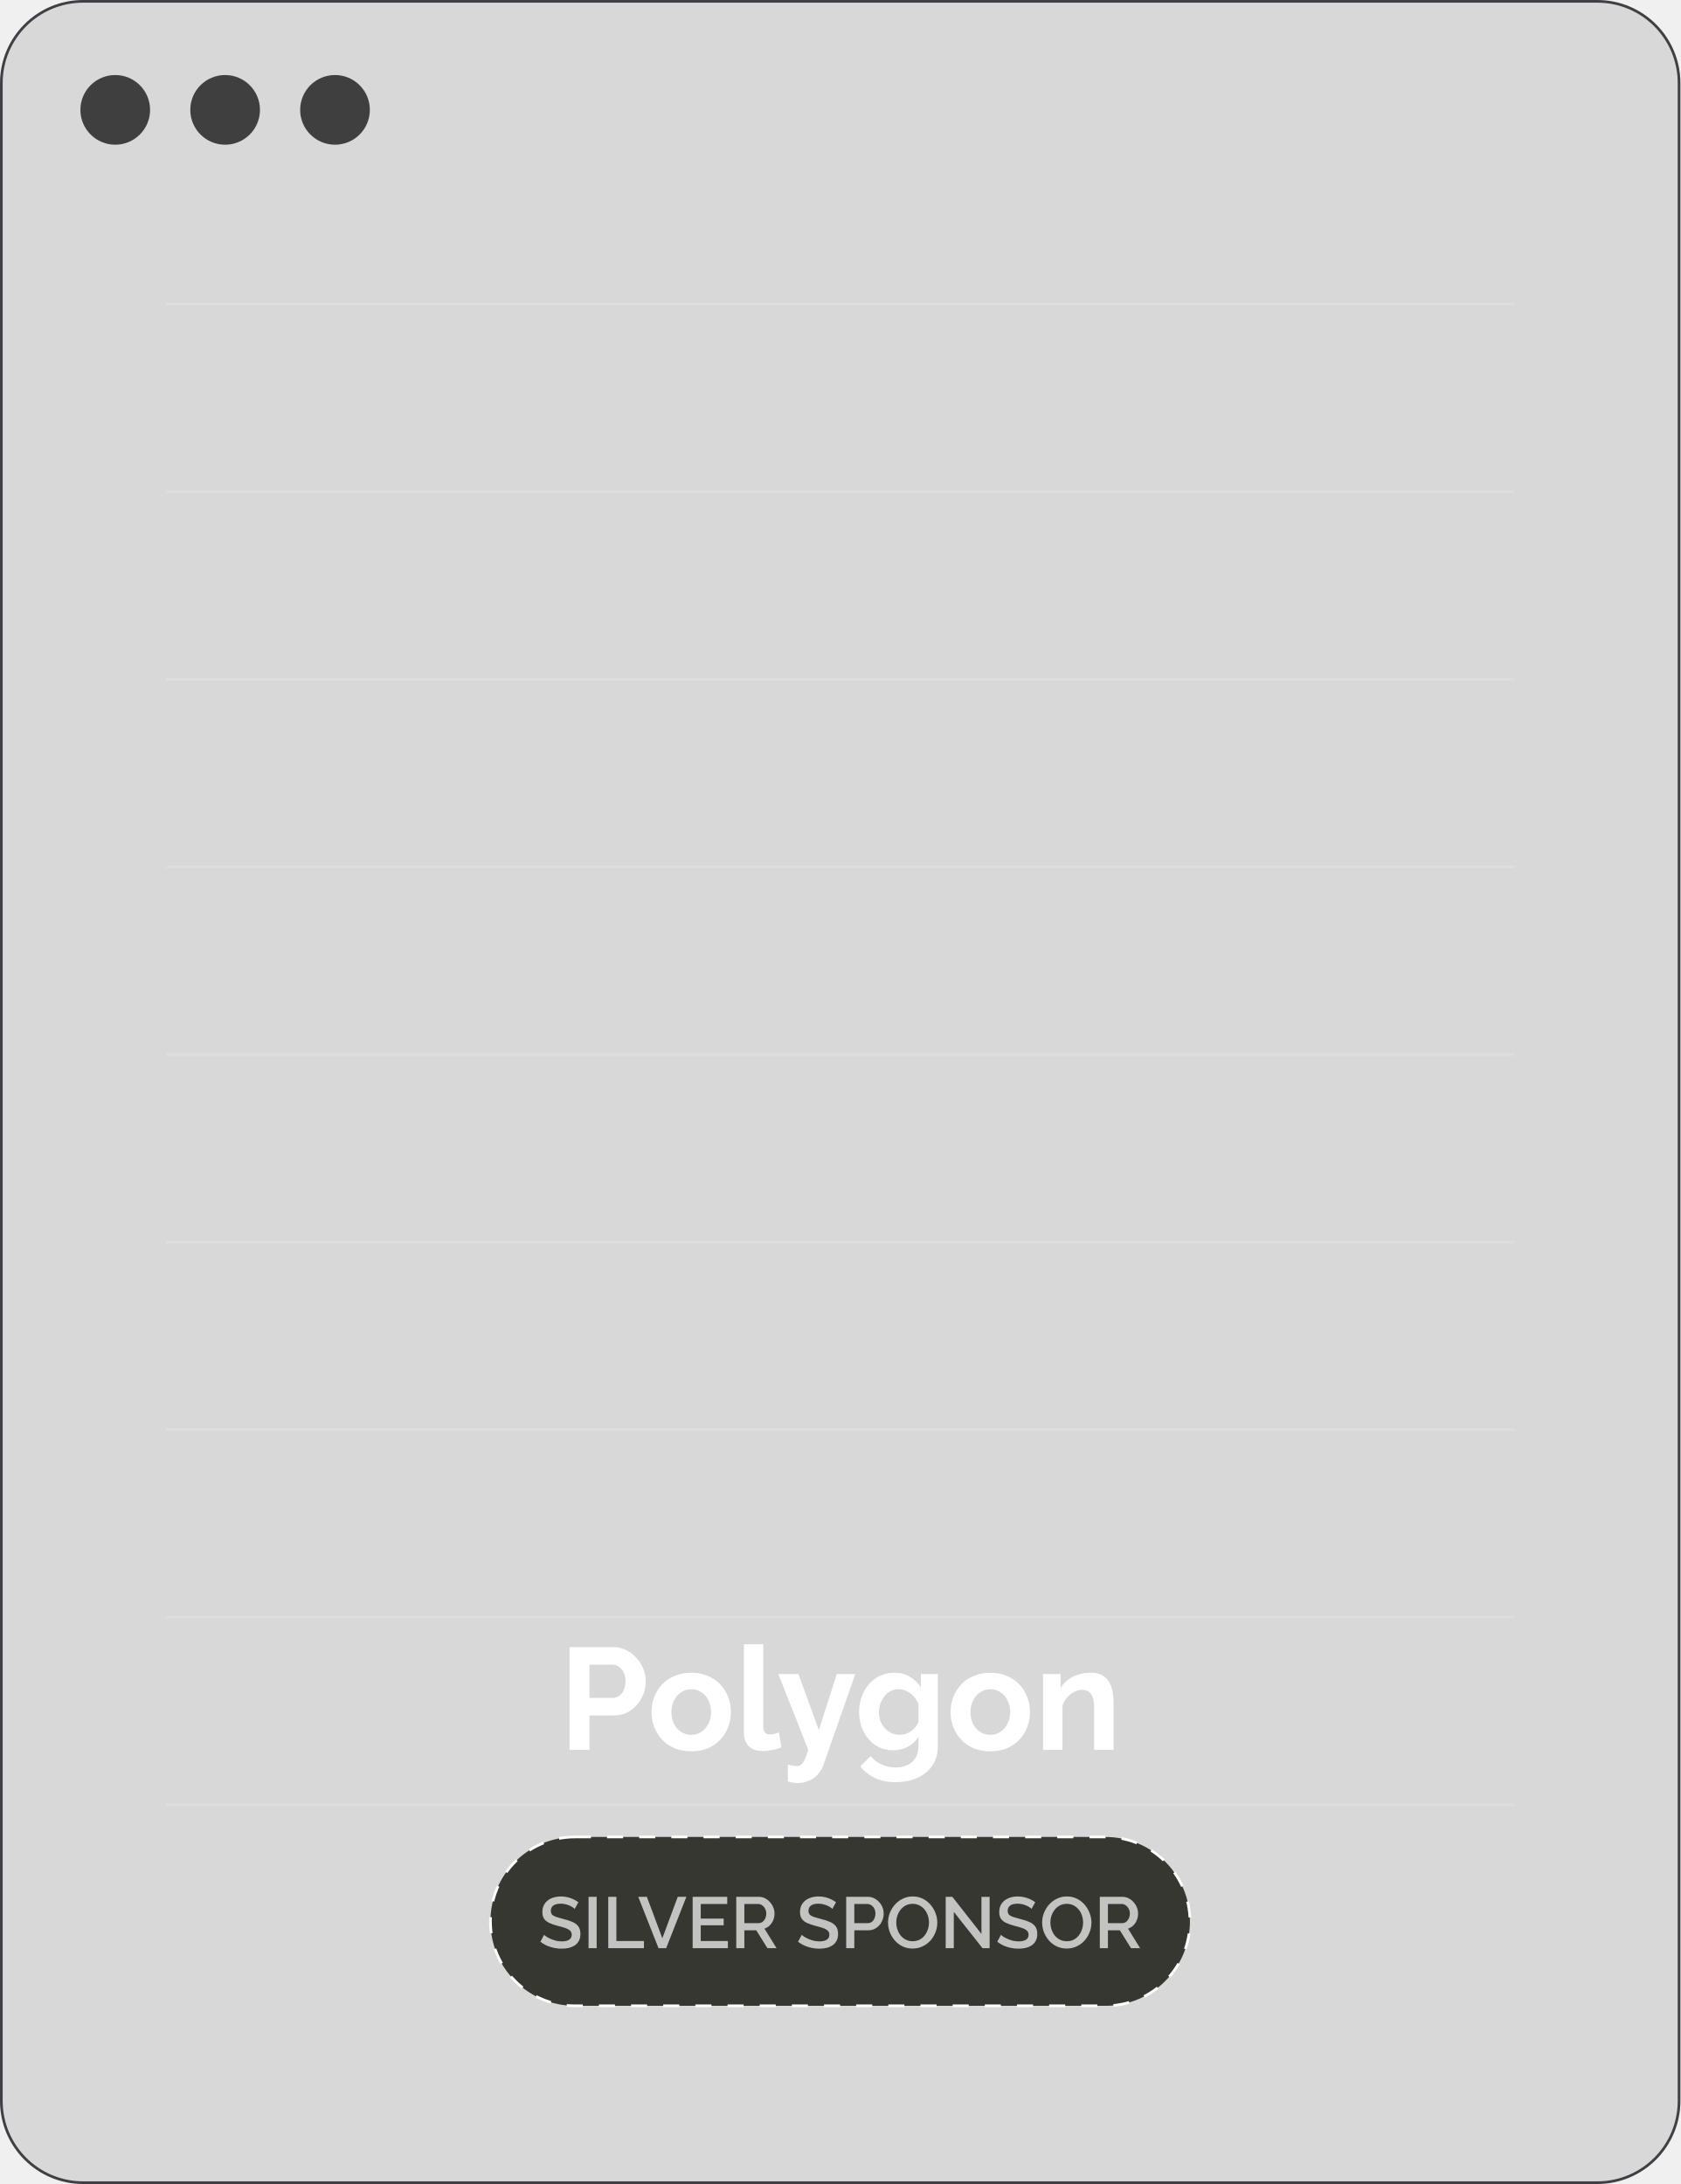
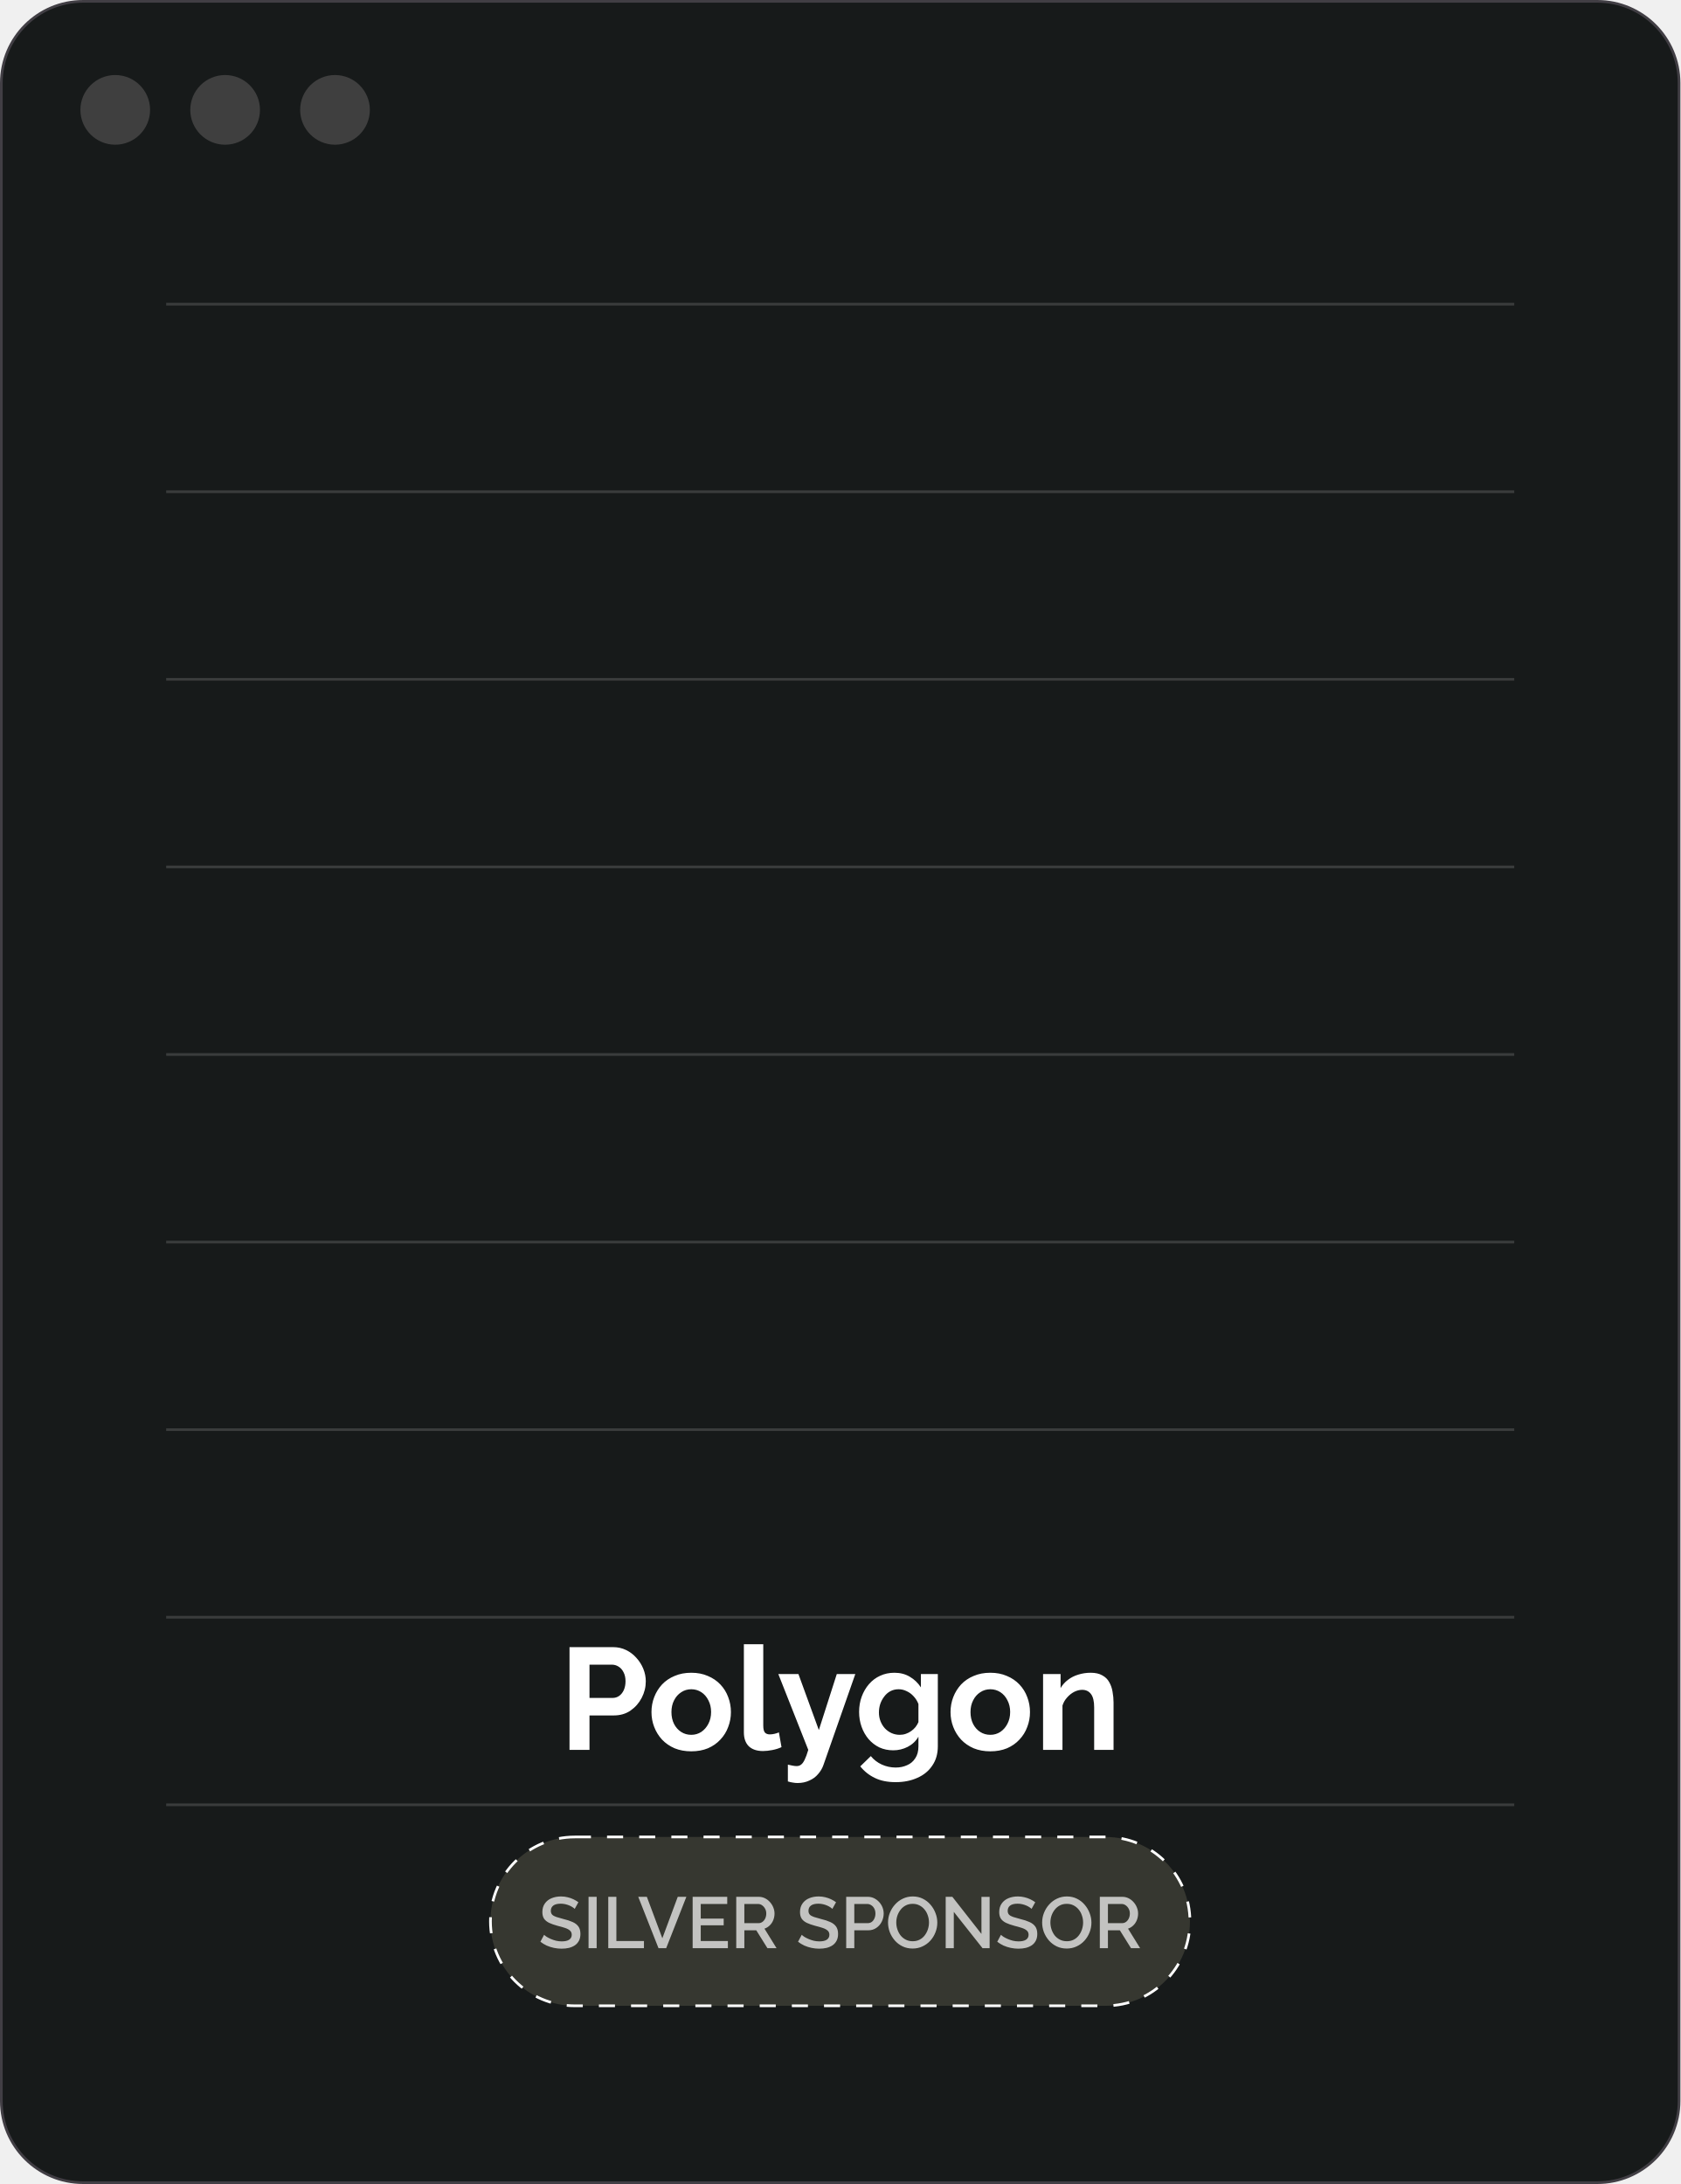
<svg xmlns="http://www.w3.org/2000/svg" width="627" height="815" viewBox="0 0 627 815" fill="none">
-   <rect x="0.5" y="0.5" width="626" height="814" rx="30.5" fill="black" fill-opacity="0.1" />
+   <rect x="0.5" y="0.5" width="626" height="814" rx="30.5" fill="#171A1A" />
  <rect x="0.5" y="0.5" width="626" height="814" rx="30.5" stroke="#413E44" />
  <line x1="62" y1="113.5" x2="565" y2="113.5" stroke="white" stroke-opacity="0.15" />
  <line x1="62" y1="183.5" x2="565" y2="183.5" stroke="white" stroke-opacity="0.15" />
  <line x1="62" y1="253.5" x2="565" y2="253.5" stroke="white" stroke-opacity="0.15" />
  <line x1="62" y1="323.5" x2="565" y2="323.5" stroke="white" stroke-opacity="0.15" />
  <line x1="62" y1="393.5" x2="565" y2="393.5" stroke="white" stroke-opacity="0.15" />
  <line x1="62" y1="463.5" x2="565" y2="463.5" stroke="white" stroke-opacity="0.15" />
  <line x1="62" y1="533.5" x2="565" y2="533.5" stroke="white" stroke-opacity="0.15" />
  <line x1="62" y1="603.5" x2="565" y2="603.5" stroke="white" stroke-opacity="0.15" />
  <line x1="62" y1="673.5" x2="565" y2="673.5" stroke="white" stroke-opacity="0.15" />
  <circle cx="43" cy="41" r="13" fill="#3F3F3F" />
  <circle cx="84" cy="41" r="13" fill="#3F3F3F" />
  <circle cx="125" cy="41" r="13" fill="#3F3F3F" />
  <path d="M212.502 653V614.66H228.756C230.52 614.66 232.14 615.02 233.616 615.74C235.092 616.46 236.37 617.432 237.45 618.656C238.566 619.88 239.43 621.248 240.042 622.76C240.654 624.272 240.96 625.82 240.96 627.404C240.96 629.564 240.456 631.616 239.448 633.56C238.44 635.504 237.054 637.088 235.29 638.312C233.526 639.536 231.438 640.148 229.026 640.148H219.954V653H212.502ZM219.954 633.614H228.594C229.494 633.614 230.304 633.362 231.024 632.858C231.744 632.354 232.32 631.634 232.752 630.698C233.184 629.726 233.4 628.628 233.4 627.404C233.4 626.072 233.148 624.938 232.644 624.002C232.176 623.066 231.546 622.364 230.754 621.896C229.998 621.428 229.17 621.194 228.27 621.194H219.954V633.614ZM257.932 653.54C255.628 653.54 253.558 653.162 251.722 652.406C249.886 651.614 248.32 650.534 247.024 649.166C245.764 647.798 244.792 646.232 244.108 644.468C243.424 642.704 243.082 640.85 243.082 638.906C243.082 636.926 243.424 635.054 244.108 633.29C244.792 631.526 245.764 629.96 247.024 628.592C248.32 627.224 249.886 626.162 251.722 625.406C253.558 624.614 255.628 624.218 257.932 624.218C260.236 624.218 262.288 624.614 264.088 625.406C265.924 626.162 267.49 627.224 268.786 628.592C270.082 629.96 271.054 631.526 271.702 633.29C272.386 635.054 272.728 636.926 272.728 638.906C272.728 640.85 272.386 642.704 271.702 644.468C271.054 646.232 270.082 647.798 268.786 649.166C267.526 650.534 265.978 651.614 264.142 652.406C262.306 653.162 260.236 653.54 257.932 653.54ZM250.534 638.906C250.534 640.562 250.858 642.038 251.506 643.334C252.154 644.594 253.036 645.584 254.152 646.304C255.268 647.024 256.528 647.384 257.932 647.384C259.3 647.384 260.542 647.024 261.658 646.304C262.774 645.548 263.656 644.54 264.304 643.28C264.988 641.984 265.33 640.508 265.33 638.852C265.33 637.232 264.988 635.774 264.304 634.478C263.656 633.182 262.774 632.174 261.658 631.454C260.542 630.734 259.3 630.374 257.932 630.374C256.528 630.374 255.268 630.752 254.152 631.508C253.036 632.228 252.154 633.236 251.506 634.532C250.858 635.792 250.534 637.25 250.534 638.906ZM277.558 613.58H284.794V643.928C284.794 645.224 285.01 646.106 285.442 646.574C285.874 647.006 286.468 647.222 287.224 647.222C287.8 647.222 288.394 647.15 289.006 647.006C289.618 646.862 290.158 646.682 290.626 646.466L291.598 651.974C290.626 652.442 289.492 652.802 288.196 653.054C286.9 653.306 285.73 653.432 284.686 653.432C282.418 653.432 280.654 652.838 279.394 651.65C278.17 650.426 277.558 648.698 277.558 646.466V613.58ZM293.974 658.508C294.622 658.652 295.216 658.778 295.756 658.886C296.332 658.994 296.818 659.048 297.214 659.048C297.898 659.048 298.456 658.868 298.888 658.508C299.356 658.184 299.806 657.572 300.238 656.672C300.67 655.808 301.12 654.584 301.588 653L290.41 624.704H297.916L305.53 645.602L312.226 624.704H319.138L307.258 658.616C306.826 659.876 306.16 661.01 305.26 662.018C304.396 663.062 303.298 663.872 301.966 664.448C300.67 665.06 299.212 665.366 297.592 665.366C297.016 665.366 296.44 665.312 295.864 665.204C295.288 665.132 294.658 664.988 293.974 664.772V658.508ZM333.296 653.162C331.424 653.162 329.696 652.802 328.112 652.082C326.564 651.326 325.214 650.282 324.062 648.95C322.946 647.618 322.082 646.088 321.47 644.36C320.858 642.632 320.552 640.796 320.552 638.852C320.552 636.8 320.876 634.892 321.524 633.128C322.172 631.364 323.072 629.816 324.224 628.484C325.412 627.116 326.798 626.072 328.382 625.352C330.002 624.596 331.784 624.218 333.728 624.218C335.924 624.218 337.85 624.722 339.506 625.73C341.162 626.702 342.53 628.016 343.61 629.672V624.704H349.928V651.65C349.928 654.458 349.244 656.852 347.876 658.832C346.544 660.848 344.69 662.378 342.314 663.422C339.938 664.502 337.238 665.042 334.214 665.042C331.154 665.042 328.562 664.52 326.438 663.476C324.314 662.468 322.496 661.028 320.984 659.156L324.926 655.322C326.006 656.654 327.356 657.698 328.976 658.454C330.632 659.21 332.378 659.588 334.214 659.588C335.762 659.588 337.166 659.3 338.426 658.724C339.722 658.184 340.748 657.32 341.504 656.132C342.296 654.98 342.692 653.486 342.692 651.65V648.086C341.756 649.706 340.424 650.966 338.696 651.866C337.004 652.73 335.204 653.162 333.296 653.162ZM335.726 647.384C336.518 647.384 337.274 647.258 337.994 647.006C338.714 646.754 339.38 646.412 339.992 645.98C340.604 645.548 341.144 645.044 341.612 644.468C342.08 643.856 342.44 643.244 342.692 642.632V635.882C342.26 634.766 341.648 633.794 340.856 632.966C340.1 632.138 339.236 631.508 338.264 631.076C337.328 630.608 336.338 630.374 335.294 630.374C334.178 630.374 333.17 630.608 332.27 631.076C331.37 631.544 330.596 632.21 329.948 633.074C329.3 633.902 328.796 634.838 328.436 635.882C328.112 636.89 327.95 637.952 327.95 639.068C327.95 640.22 328.148 641.3 328.544 642.308C328.94 643.316 329.48 644.198 330.164 644.954C330.884 645.71 331.712 646.304 332.648 646.736C333.62 647.168 334.646 647.384 335.726 647.384ZM369.518 653.54C367.214 653.54 365.144 653.162 363.308 652.406C361.472 651.614 359.906 650.534 358.61 649.166C357.35 647.798 356.378 646.232 355.694 644.468C355.01 642.704 354.668 640.85 354.668 638.906C354.668 636.926 355.01 635.054 355.694 633.29C356.378 631.526 357.35 629.96 358.61 628.592C359.906 627.224 361.472 626.162 363.308 625.406C365.144 624.614 367.214 624.218 369.518 624.218C371.822 624.218 373.874 624.614 375.674 625.406C377.51 626.162 379.076 627.224 380.372 628.592C381.668 629.96 382.64 631.526 383.288 633.29C383.972 635.054 384.314 636.926 384.314 638.906C384.314 640.85 383.972 642.704 383.288 644.468C382.64 646.232 381.668 647.798 380.372 649.166C379.112 650.534 377.564 651.614 375.728 652.406C373.892 653.162 371.822 653.54 369.518 653.54ZM362.12 638.906C362.12 640.562 362.444 642.038 363.092 643.334C363.74 644.594 364.622 645.584 365.738 646.304C366.854 647.024 368.114 647.384 369.518 647.384C370.886 647.384 372.128 647.024 373.244 646.304C374.36 645.548 375.242 644.54 375.89 643.28C376.574 641.984 376.916 640.508 376.916 638.852C376.916 637.232 376.574 635.774 375.89 634.478C375.242 633.182 374.36 632.174 373.244 631.454C372.128 630.734 370.886 630.374 369.518 630.374C368.114 630.374 366.854 630.752 365.738 631.508C364.622 632.228 363.74 633.236 363.092 634.532C362.444 635.792 362.12 637.25 362.12 638.906ZM415.496 653H408.26V637.124C408.26 634.856 407.864 633.2 407.072 632.156C406.28 631.112 405.182 630.59 403.778 630.59C402.806 630.59 401.816 630.842 400.808 631.346C399.836 631.85 398.954 632.552 398.162 633.452C397.37 634.316 396.794 635.324 396.434 636.476V653H389.198V624.704H395.732V629.942C396.452 628.718 397.37 627.692 398.486 626.864C399.602 626 400.88 625.352 402.32 624.92C403.796 624.452 405.344 624.218 406.964 624.218C408.728 624.218 410.168 624.542 411.284 625.19C412.436 625.802 413.3 626.648 413.876 627.728C414.488 628.772 414.902 629.96 415.118 631.292C415.37 632.624 415.496 633.974 415.496 635.342V653Z" fill="white" />
  <rect x="183" y="685.5" width="261" height="63" rx="31.5" fill="#363730" />
  <rect x="183" y="685.5" width="261" height="63" rx="31.5" stroke="white" stroke-dasharray="6 6" />
  <path d="M214.438 712.339C214.258 712.141 213.997 711.934 213.655 711.718C213.313 711.484 212.908 711.268 212.44 711.07C211.972 710.872 211.468 710.71 210.928 710.584C210.388 710.458 209.83 710.395 209.254 710.395C207.994 710.395 207.058 710.629 206.446 711.097C205.834 711.565 205.528 712.213 205.528 713.041C205.528 713.653 205.699 714.139 206.041 714.499C206.383 714.841 206.905 715.129 207.607 715.363C208.309 715.597 209.191 715.849 210.253 716.119C211.549 716.425 212.674 716.794 213.628 717.226C214.582 717.64 215.311 718.198 215.815 718.9C216.319 719.602 216.571 720.529 216.571 721.681C216.571 722.653 216.391 723.49 216.031 724.192C215.671 724.894 215.167 725.47 214.519 725.92C213.871 726.352 213.124 726.676 212.278 726.892C211.432 727.09 210.523 727.189 209.551 727.189C208.597 727.189 207.643 727.09 206.689 726.892C205.753 726.694 204.853 726.406 203.989 726.028C203.143 725.632 202.36 725.155 201.64 724.597L203.017 722.005C203.251 722.239 203.584 722.5 204.016 722.788C204.466 723.058 204.979 723.319 205.555 723.571C206.149 723.823 206.788 724.039 207.472 724.219C208.174 724.381 208.885 724.462 209.605 724.462C210.811 724.462 211.729 724.255 212.359 723.841C213.007 723.409 213.331 722.797 213.331 722.005C213.331 721.357 213.124 720.844 212.71 720.466C212.296 720.07 211.693 719.737 210.901 719.467C210.109 719.197 209.164 718.927 208.066 718.657C206.806 718.315 205.753 717.946 204.907 717.55C204.061 717.136 203.422 716.614 202.99 715.984C202.576 715.336 202.369 714.517 202.369 713.527C202.369 712.267 202.675 711.205 203.287 710.341C203.899 709.459 204.727 708.802 205.771 708.37C206.833 707.92 208.021 707.695 209.335 707.695C210.199 707.695 211.018 707.794 211.792 707.992C212.566 708.172 213.286 708.424 213.952 708.748C214.636 709.072 215.257 709.441 215.815 709.855L214.438 712.339ZM219.604 727V707.83H222.628V727H219.604ZM226.961 727V707.83H229.985V724.327H240.272V727H226.961ZM241.359 707.83L247.137 723.301L252.888 707.83H256.101L248.568 727H245.706L238.146 707.83H241.359ZM271.592 724.327V727H258.443V707.83H271.349V710.503H261.467V715.957H270.026V718.468H261.467V724.327H271.592ZM274.712 727V707.83H283.055C283.919 707.83 284.711 708.01 285.431 708.37C286.151 708.73 286.772 709.207 287.294 709.801C287.834 710.395 288.248 711.061 288.536 711.799C288.842 712.537 288.995 713.293 288.995 714.067C288.995 714.913 288.842 715.723 288.536 716.497C288.23 717.271 287.789 717.937 287.213 718.495C286.655 719.053 285.998 719.458 285.242 719.71L289.751 727H286.349L282.191 720.331H277.736V727H274.712ZM277.736 717.658H283.028C283.586 717.658 284.081 717.496 284.513 717.172C284.945 716.848 285.287 716.416 285.539 715.876C285.791 715.318 285.917 714.715 285.917 714.067C285.917 713.401 285.773 712.807 285.485 712.285C285.197 711.745 284.819 711.313 284.351 710.989C283.901 710.665 283.406 710.503 282.866 710.503H277.736V717.658ZM310.573 712.339C310.393 712.141 310.132 711.934 309.79 711.718C309.448 711.484 309.043 711.268 308.575 711.07C308.107 710.872 307.603 710.71 307.063 710.584C306.523 710.458 305.965 710.395 305.389 710.395C304.129 710.395 303.193 710.629 302.581 711.097C301.969 711.565 301.663 712.213 301.663 713.041C301.663 713.653 301.834 714.139 302.176 714.499C302.518 714.841 303.04 715.129 303.742 715.363C304.444 715.597 305.326 715.849 306.388 716.119C307.684 716.425 308.809 716.794 309.763 717.226C310.717 717.64 311.446 718.198 311.95 718.9C312.454 719.602 312.706 720.529 312.706 721.681C312.706 722.653 312.526 723.49 312.166 724.192C311.806 724.894 311.302 725.47 310.654 725.92C310.006 726.352 309.259 726.676 308.413 726.892C307.567 727.09 306.658 727.189 305.686 727.189C304.732 727.189 303.778 727.09 302.824 726.892C301.888 726.694 300.988 726.406 300.124 726.028C299.278 725.632 298.495 725.155 297.775 724.597L299.152 722.005C299.386 722.239 299.719 722.5 300.151 722.788C300.601 723.058 301.114 723.319 301.69 723.571C302.284 723.823 302.923 724.039 303.607 724.219C304.309 724.381 305.02 724.462 305.74 724.462C306.946 724.462 307.864 724.255 308.494 723.841C309.142 723.409 309.466 722.797 309.466 722.005C309.466 721.357 309.259 720.844 308.845 720.466C308.431 720.07 307.828 719.737 307.036 719.467C306.244 719.197 305.299 718.927 304.201 718.657C302.941 718.315 301.888 717.946 301.042 717.55C300.196 717.136 299.557 716.614 299.125 715.984C298.711 715.336 298.504 714.517 298.504 713.527C298.504 712.267 298.81 711.205 299.422 710.341C300.034 709.459 300.862 708.802 301.906 708.37C302.968 707.92 304.156 707.695 305.47 707.695C306.334 707.695 307.153 707.794 307.927 707.992C308.701 708.172 309.421 708.424 310.087 708.748C310.771 709.072 311.392 709.441 311.95 709.855L310.573 712.339ZM315.739 727V707.83H323.785C324.649 707.83 325.441 708.01 326.161 708.37C326.881 708.73 327.511 709.207 328.051 709.801C328.591 710.395 329.005 711.061 329.293 711.799C329.581 712.537 329.725 713.293 329.725 714.067C329.725 715.129 329.482 716.146 328.996 717.118C328.528 718.072 327.853 718.846 326.971 719.44C326.107 720.034 325.099 720.331 323.947 720.331H318.763V727H315.739ZM318.763 717.658H323.758C324.334 717.658 324.838 717.505 325.27 717.199C325.702 716.875 326.035 716.443 326.269 715.903C326.521 715.363 326.647 714.751 326.647 714.067C326.647 713.365 326.503 712.744 326.215 712.204C325.927 711.664 325.549 711.25 325.081 710.962C324.631 710.656 324.136 710.503 323.596 710.503H318.763V717.658ZM340.526 727.135C339.14 727.135 337.889 726.865 336.773 726.325C335.657 725.785 334.694 725.056 333.884 724.138C333.074 723.202 332.444 722.158 331.994 721.006C331.562 719.836 331.346 718.639 331.346 717.415C331.346 716.137 331.58 714.922 332.048 713.77C332.516 712.6 333.164 711.565 333.992 710.665C334.82 709.747 335.792 709.027 336.908 708.505C338.042 707.965 339.266 707.695 340.58 707.695C341.948 707.695 343.19 707.974 344.306 708.532C345.44 709.09 346.403 709.837 347.195 710.773C348.005 711.709 348.626 712.753 349.058 713.905C349.508 715.057 349.733 716.236 349.733 717.442C349.733 718.72 349.499 719.944 349.031 721.114C348.581 722.266 347.942 723.301 347.114 724.219C346.286 725.119 345.305 725.83 344.171 726.352C343.055 726.874 341.84 727.135 340.526 727.135ZM334.424 717.415C334.424 718.315 334.568 719.188 334.856 720.034C335.144 720.88 335.549 721.636 336.071 722.302C336.611 722.95 337.259 723.463 338.015 723.841C338.771 724.219 339.617 724.408 340.553 724.408C341.525 724.408 342.389 724.21 343.145 723.814C343.901 723.418 344.531 722.887 345.035 722.221C345.557 721.537 345.953 720.781 346.223 719.953C346.493 719.107 346.628 718.261 346.628 717.415C346.628 716.515 346.484 715.651 346.196 714.823C345.926 713.977 345.521 713.23 344.981 712.582C344.441 711.916 343.793 711.394 343.037 711.016C342.299 710.638 341.471 710.449 340.553 710.449C339.581 710.449 338.717 710.647 337.961 711.043C337.205 711.439 336.566 711.97 336.044 712.636C335.522 713.302 335.117 714.049 334.829 714.877C334.559 715.705 334.424 716.551 334.424 717.415ZM355.888 713.446V727H352.864V707.83H355.348L366.202 721.681V707.857H369.253V727H366.607L355.888 713.446ZM384.902 712.339C384.722 712.141 384.461 711.934 384.119 711.718C383.777 711.484 383.372 711.268 382.904 711.07C382.436 710.872 381.932 710.71 381.392 710.584C380.852 710.458 380.294 710.395 379.718 710.395C378.458 710.395 377.522 710.629 376.91 711.097C376.298 711.565 375.992 712.213 375.992 713.041C375.992 713.653 376.163 714.139 376.505 714.499C376.847 714.841 377.369 715.129 378.071 715.363C378.773 715.597 379.655 715.849 380.717 716.119C382.013 716.425 383.138 716.794 384.092 717.226C385.046 717.64 385.775 718.198 386.279 718.9C386.783 719.602 387.035 720.529 387.035 721.681C387.035 722.653 386.855 723.49 386.495 724.192C386.135 724.894 385.631 725.47 384.983 725.92C384.335 726.352 383.588 726.676 382.742 726.892C381.896 727.09 380.987 727.189 380.015 727.189C379.061 727.189 378.107 727.09 377.153 726.892C376.217 726.694 375.317 726.406 374.453 726.028C373.607 725.632 372.824 725.155 372.104 724.597L373.481 722.005C373.715 722.239 374.048 722.5 374.48 722.788C374.93 723.058 375.443 723.319 376.019 723.571C376.613 723.823 377.252 724.039 377.936 724.219C378.638 724.381 379.349 724.462 380.069 724.462C381.275 724.462 382.193 724.255 382.823 723.841C383.471 723.409 383.795 722.797 383.795 722.005C383.795 721.357 383.588 720.844 383.174 720.466C382.76 720.07 382.157 719.737 381.365 719.467C380.573 719.197 379.628 718.927 378.53 718.657C377.27 718.315 376.217 717.946 375.371 717.55C374.525 717.136 373.886 716.614 373.454 715.984C373.04 715.336 372.833 714.517 372.833 713.527C372.833 712.267 373.139 711.205 373.751 710.341C374.363 709.459 375.191 708.802 376.235 708.37C377.297 707.92 378.485 707.695 379.799 707.695C380.663 707.695 381.482 707.794 382.256 707.992C383.03 708.172 383.75 708.424 384.416 708.748C385.1 709.072 385.721 709.441 386.279 709.855L384.902 712.339ZM398.033 727.135C396.647 727.135 395.396 726.865 394.28 726.325C393.164 725.785 392.201 725.056 391.391 724.138C390.581 723.202 389.951 722.158 389.501 721.006C389.069 719.836 388.853 718.639 388.853 717.415C388.853 716.137 389.087 714.922 389.555 713.77C390.023 712.6 390.671 711.565 391.499 710.665C392.327 709.747 393.299 709.027 394.415 708.505C395.549 707.965 396.773 707.695 398.087 707.695C399.455 707.695 400.697 707.974 401.813 708.532C402.947 709.09 403.91 709.837 404.702 710.773C405.512 711.709 406.133 712.753 406.565 713.905C407.015 715.057 407.24 716.236 407.24 717.442C407.24 718.72 407.006 719.944 406.538 721.114C406.088 722.266 405.449 723.301 404.621 724.219C403.793 725.119 402.812 725.83 401.678 726.352C400.562 726.874 399.347 727.135 398.033 727.135ZM391.931 717.415C391.931 718.315 392.075 719.188 392.363 720.034C392.651 720.88 393.056 721.636 393.578 722.302C394.118 722.95 394.766 723.463 395.522 723.841C396.278 724.219 397.124 724.408 398.06 724.408C399.032 724.408 399.896 724.21 400.652 723.814C401.408 723.418 402.038 722.887 402.542 722.221C403.064 721.537 403.46 720.781 403.73 719.953C404 719.107 404.135 718.261 404.135 717.415C404.135 716.515 403.991 715.651 403.703 714.823C403.433 713.977 403.028 713.23 402.488 712.582C401.948 711.916 401.3 711.394 400.544 711.016C399.806 710.638 398.978 710.449 398.06 710.449C397.088 710.449 396.224 710.647 395.468 711.043C394.712 711.439 394.073 711.97 393.551 712.636C393.029 713.302 392.624 714.049 392.336 714.877C392.066 715.705 391.931 716.551 391.931 717.415ZM410.371 727V707.83H418.714C419.578 707.83 420.37 708.01 421.09 708.37C421.81 708.73 422.431 709.207 422.953 709.801C423.493 710.395 423.907 711.061 424.195 711.799C424.501 712.537 424.654 713.293 424.654 714.067C424.654 714.913 424.501 715.723 424.195 716.497C423.889 717.271 423.448 717.937 422.872 718.495C422.314 719.053 421.657 719.458 420.901 719.71L425.41 727H422.008L417.85 720.331H413.395V727H410.371ZM413.395 717.658H418.687C419.245 717.658 419.74 717.496 420.172 717.172C420.604 716.848 420.946 716.416 421.198 715.876C421.45 715.318 421.576 714.715 421.576 714.067C421.576 713.401 421.432 712.807 421.144 712.285C420.856 711.745 420.478 711.313 420.01 710.989C419.56 710.665 419.065 710.503 418.525 710.503H413.395V717.658Z" fill="white" fill-opacity="0.7" />
</svg>
